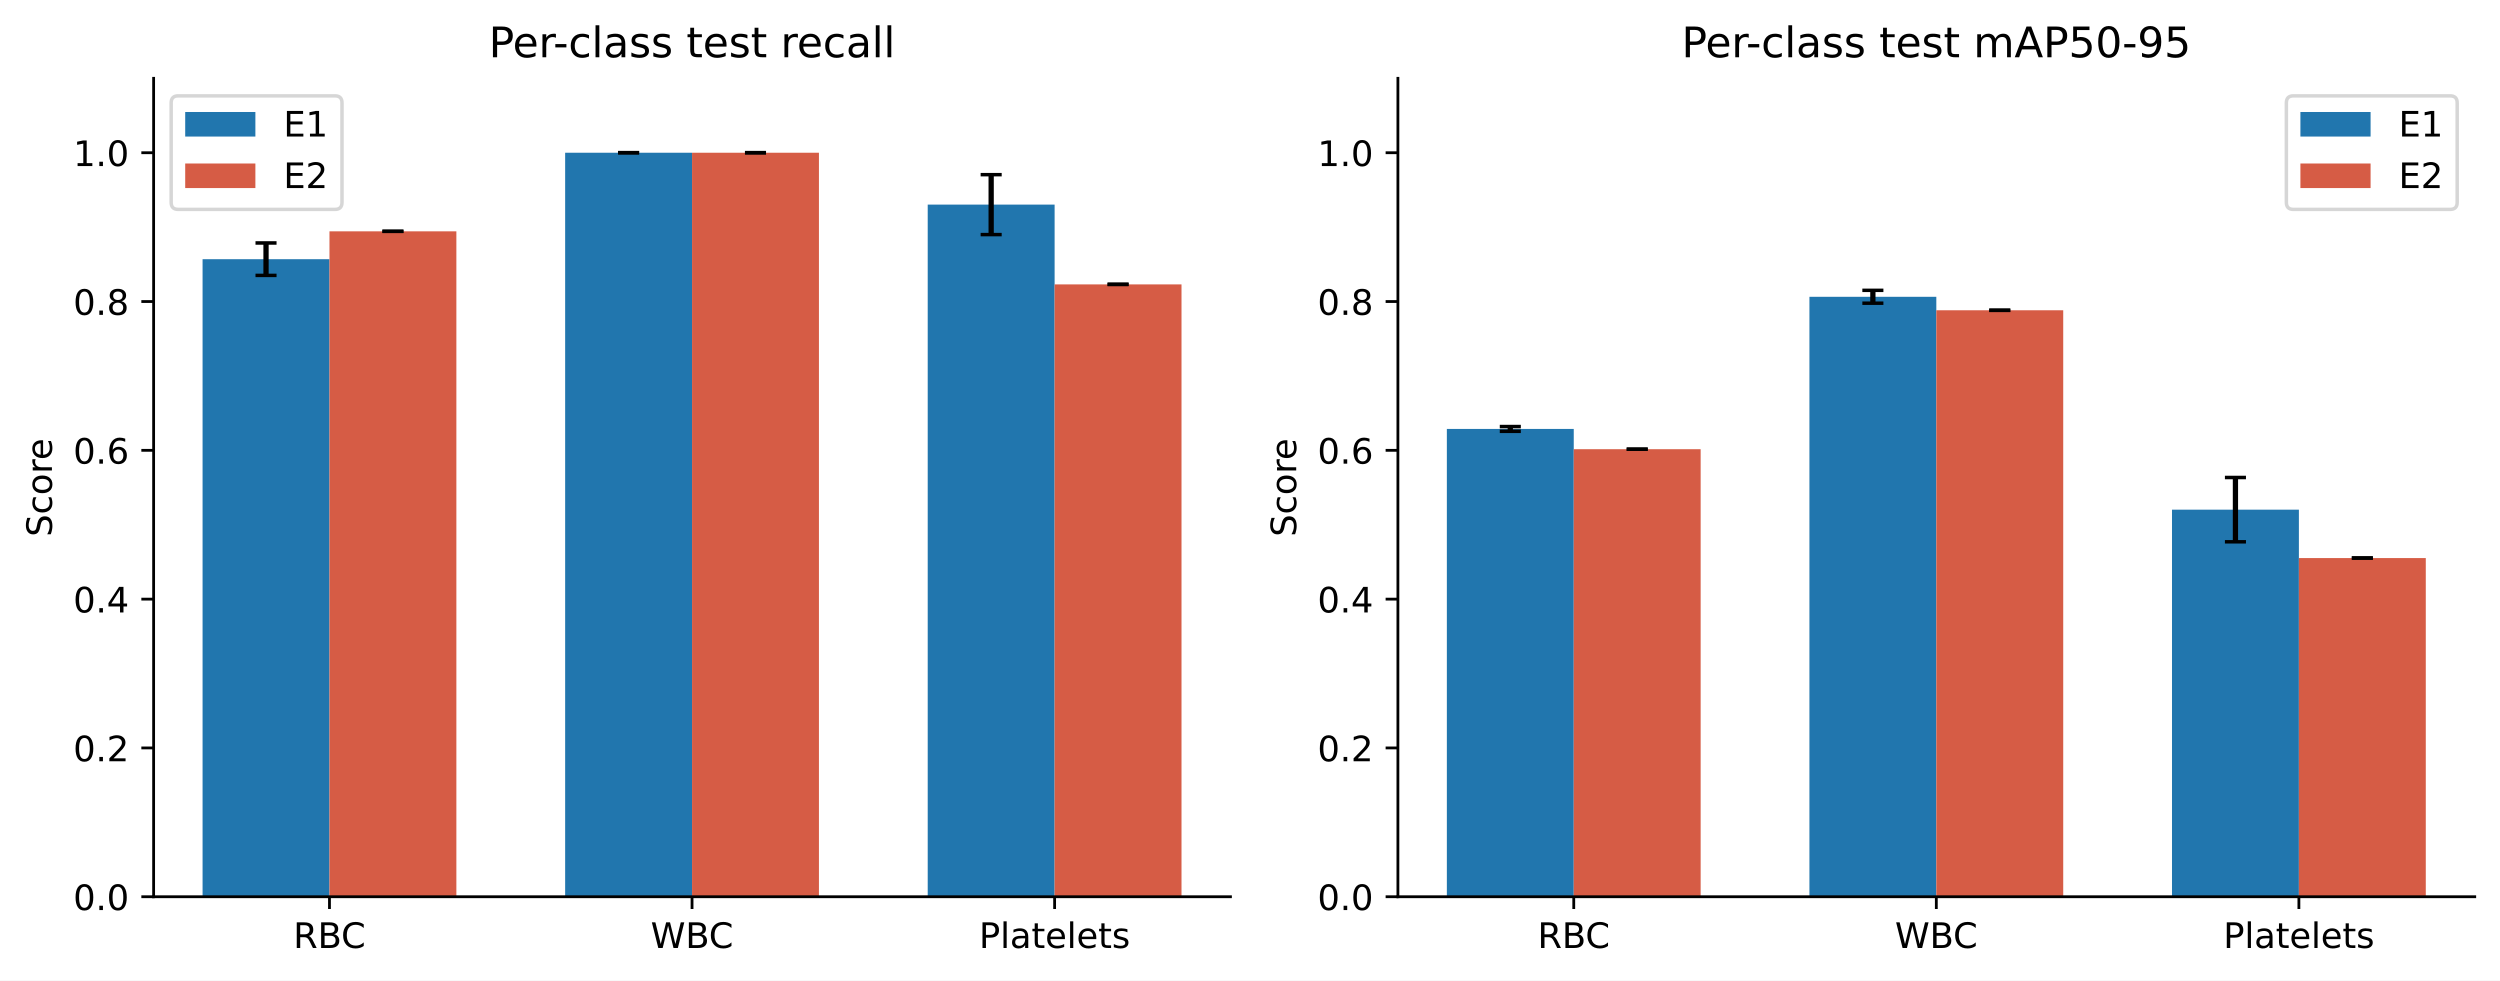
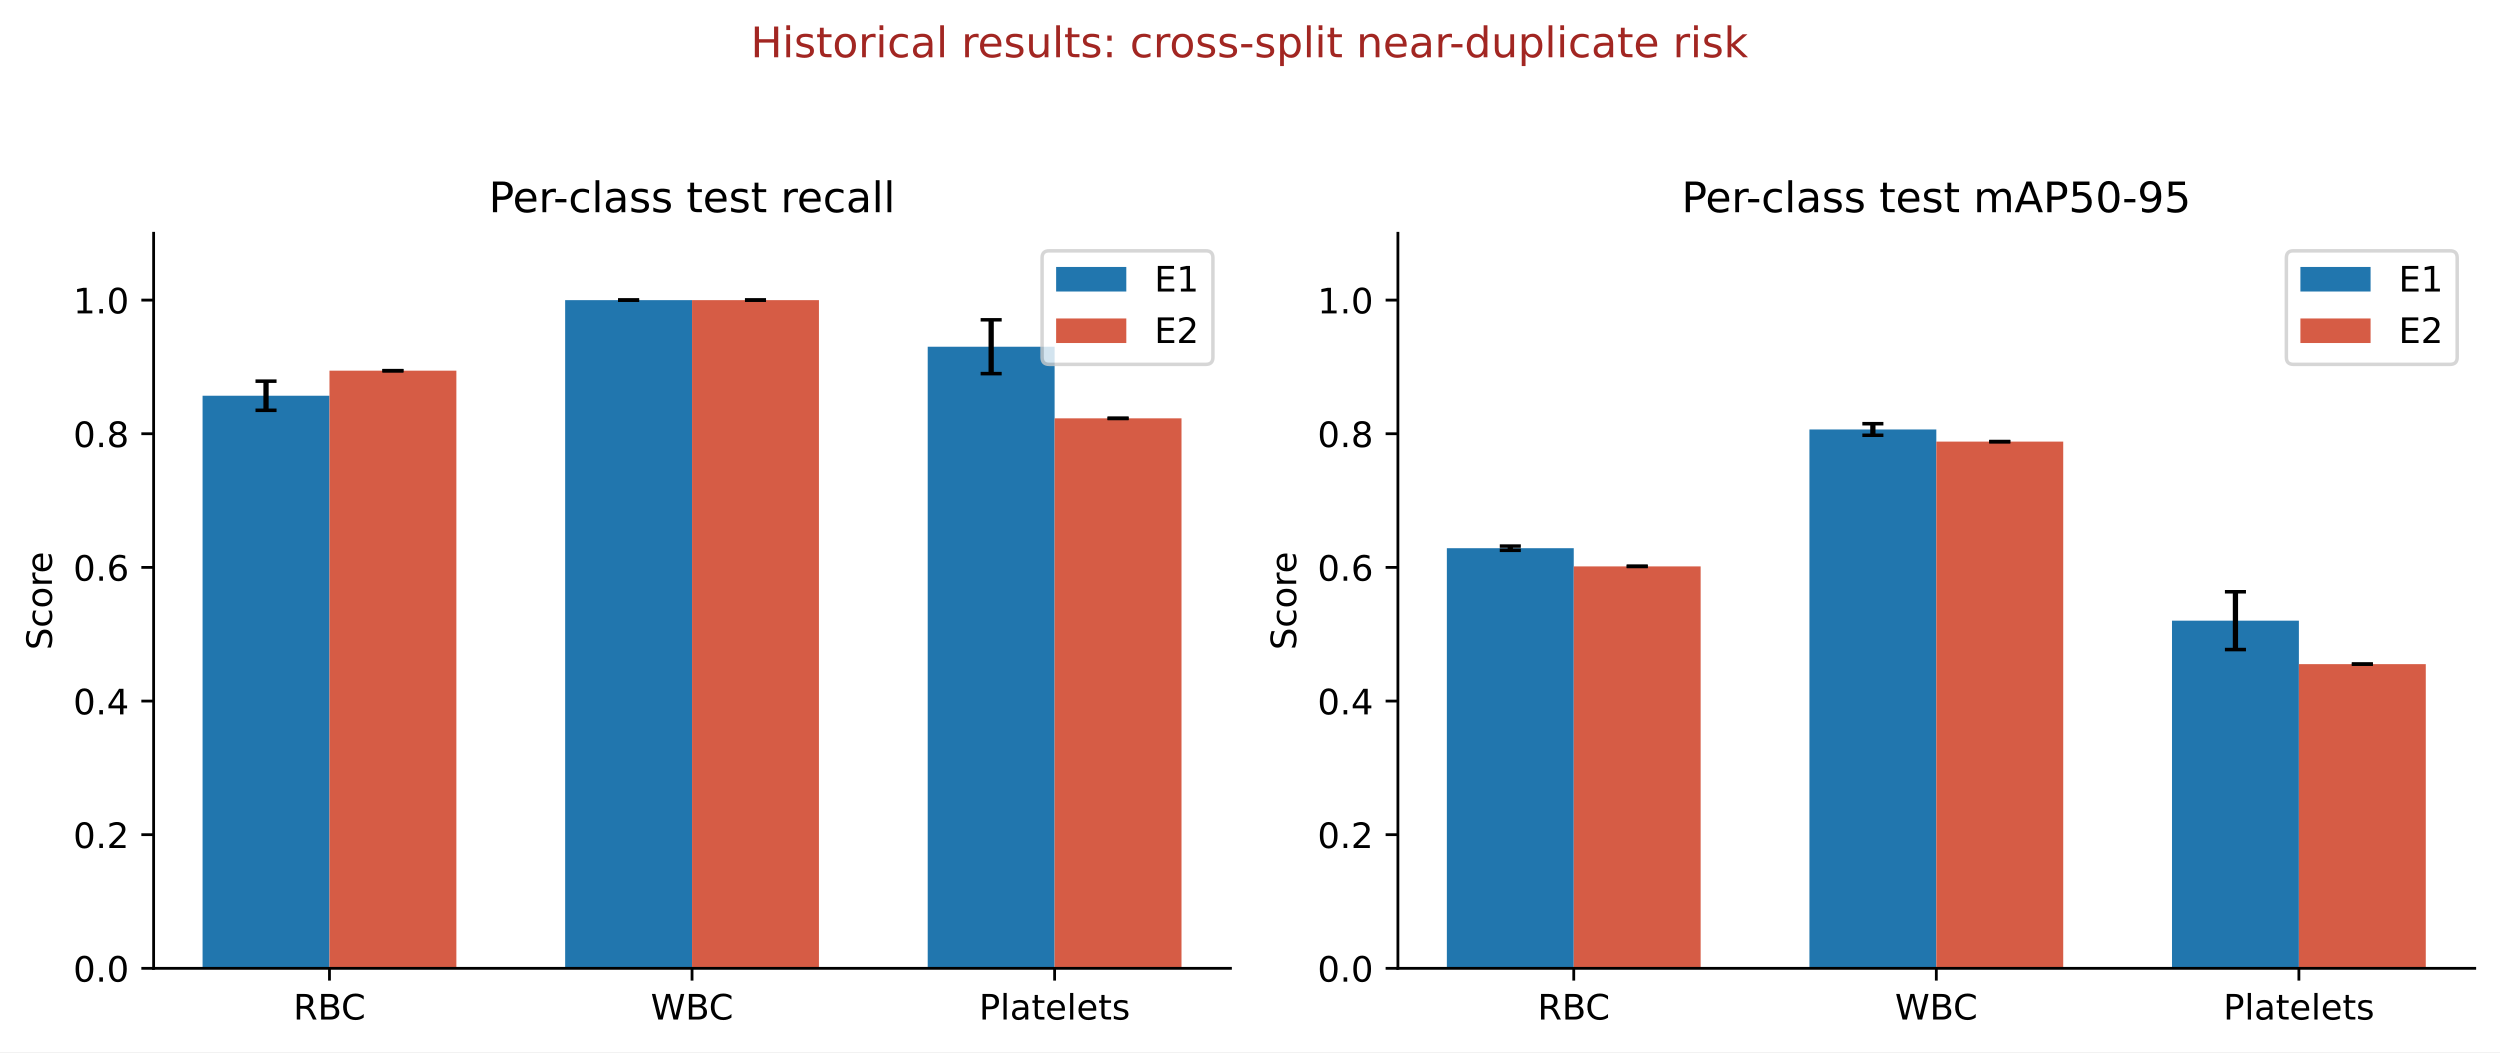
- <svg xmlns="http://www.w3.org/2000/svg" xmlns:xlink="http://www.w3.org/1999/xlink" width="712.461pt" height="279.436pt" viewBox="0 0 712.461 279.436" version="1.1">
+ <svg xmlns="http://www.w3.org/2000/svg" xmlns:xlink="http://www.w3.org/1999/xlink" width="712.461pt" height="299.838pt" viewBox="0 0 712.461 299.838" version="1.1">
  <defs>
    <style type="text/css">*{stroke-linejoin: round; stroke-linecap: butt}</style>
  </defs>
  <g id="figure_1">
    <g id="patch_1">
-       <path d="M 0 279.436 L 712.461 279.436 L 712.461 0 L 0 0 z " style="fill: #ffffff" />
+       <path d="M 0 299.838 L 712.461 299.838 L 712.461 0 L 0 0 z " style="fill: #ffffff" />
    </g>
    <g id="axes_1">
      <g id="patch_2">
-         <path d="M 43.781 255.558 L 350.661 255.558 L 350.661 22.318 L 43.781 22.318 z " style="fill: #ffffff" />
+         <path d="M 43.781 275.96 L 350.661 275.96 L 350.661 66.48 L 43.781 66.48 z " style="fill: #ffffff" />
      </g>
      <g id="patch_3">
-         <path d="M 57.73 255.558 L 93.895 255.558 L 93.895 73.863 L 57.73 73.863 z " clip-path="url(#pe259bf718d)" style="fill: #2176ae" />
+         <path d="M 57.73 275.96 L 93.895 275.96 L 93.895 112.774 L 57.73 112.774 z " clip-path="url(#p2e2a5bb706)" style="fill: #2176ae" />
      </g>
      <g id="patch_4">
-         <path d="M 161.057 255.558 L 197.221 255.558 L 197.221 43.522 L 161.057 43.522 z " clip-path="url(#pe259bf718d)" style="fill: #2176ae" />
+         <path d="M 161.057 275.96 L 197.221 275.96 L 197.221 85.524 L 161.057 85.524 z " clip-path="url(#p2e2a5bb706)" style="fill: #2176ae" />
      </g>
      <g id="patch_5">
-         <path d="M 264.384 255.558 L 300.548 255.558 L 300.548 58.315 L 264.384 58.315 z " clip-path="url(#pe259bf718d)" style="fill: #2176ae" />
+         <path d="M 264.384 275.96 L 300.548 275.96 L 300.548 98.81 L 264.384 98.81 z " clip-path="url(#p2e2a5bb706)" style="fill: #2176ae" />
      </g>
      <g id="patch_6">
-         <path d="M 93.895 255.558 L 130.059 255.558 L 130.059 65.924 L 93.895 65.924 z " clip-path="url(#pe259bf718d)" style="fill: #d65c45" />
+         <path d="M 93.895 275.96 L 130.059 275.96 L 130.059 105.643 L 93.895 105.643 z " clip-path="url(#p2e2a5bb706)" style="fill: #d65c45" />
      </g>
      <g id="patch_7">
-         <path d="M 197.221 255.558 L 233.386 255.558 L 233.386 43.522 L 197.221 43.522 z " clip-path="url(#pe259bf718d)" style="fill: #d65c45" />
+         <path d="M 197.221 275.96 L 233.386 275.96 L 233.386 85.524 L 197.221 85.524 z " clip-path="url(#p2e2a5bb706)" style="fill: #d65c45" />
      </g>
      <g id="patch_8">
-         <path d="M 300.548 255.558 L 336.712 255.558 L 336.712 81.044 L 300.548 81.044 z " clip-path="url(#pe259bf718d)" style="fill: #d65c45" />
+         <path d="M 300.548 275.96 L 336.712 275.96 L 336.712 119.224 L 300.548 119.224 z " clip-path="url(#p2e2a5bb706)" style="fill: #d65c45" />
      </g>
      <g id="matplotlib.axis_1">
        <g id="xtick_1">
          <g id="line2d_1">
            <defs>
-               <path id="m8f34ea2de6" d="M 0 0 L 0 3.5 " style="stroke: #000000; stroke-width: 0.8" />
+               <path id="mdd49676671" d="M 0 0 L 0 3.5 " style="stroke: #000000; stroke-width: 0.8" />
            </defs>
            <g>
-               <use xlink:href="#m8f34ea2de6" x="93.895" y="255.558" style="stroke: #000000; stroke-width: 0.8" />
+               <use xlink:href="#mdd49676671" x="93.895" y="275.96" style="stroke: #000000; stroke-width: 0.8" />
            </g>
          </g>
          <g id="text_1">
-             <text style="font-size: 10px; font-family: 'DejaVu Sans'; text-anchor: middle" x="93.895" y="270.157" transform="rotate(-0 93.89465 270.1566)">RBC</text>
+             <text style="font-size: 10px; font-family: 'DejaVu Sans'; text-anchor: middle" x="93.895" y="290.558" transform="rotate(-0 93.89465 290.5584)">RBC</text>
          </g>
        </g>
        <g id="xtick_2">
          <g id="line2d_2">
            <g>
-               <use xlink:href="#m8f34ea2de6" x="197.221" y="255.558" style="stroke: #000000; stroke-width: 0.8" />
+               <use xlink:href="#mdd49676671" x="197.221" y="275.96" style="stroke: #000000; stroke-width: 0.8" />
            </g>
          </g>
          <g id="text_2">
-             <text style="font-size: 10px; font-family: 'DejaVu Sans'; text-anchor: middle" x="197.221" y="270.157" transform="rotate(-0 197.2212 270.1566)">WBC</text>
+             <text style="font-size: 10px; font-family: 'DejaVu Sans'; text-anchor: middle" x="197.221" y="290.558" transform="rotate(-0 197.2212 290.5584)">WBC</text>
          </g>
        </g>
        <g id="xtick_3">
          <g id="line2d_3">
            <g>
-               <use xlink:href="#m8f34ea2de6" x="300.548" y="255.558" style="stroke: #000000; stroke-width: 0.8" />
+               <use xlink:href="#mdd49676671" x="300.548" y="275.96" style="stroke: #000000; stroke-width: 0.8" />
            </g>
          </g>
          <g id="text_3">
-             <text style="font-size: 10px; font-family: 'DejaVu Sans'; text-anchor: middle" x="300.548" y="270.157" transform="rotate(-0 300.5478 270.1566)">Platelets</text>
+             <text style="font-size: 10px; font-family: 'DejaVu Sans'; text-anchor: middle" x="300.548" y="290.558" transform="rotate(-0 300.5478 290.5584)">Platelets</text>
          </g>
        </g>
      </g>
      <g id="matplotlib.axis_2">
        <g id="ytick_1">
          <g id="line2d_4">
            <defs>
-               <path id="m7f8a32c1bc" d="M 0 0 L -3.5 0 " style="stroke: #000000; stroke-width: 0.8" />
+               <path id="m30656b4143" d="M 0 0 L -3.5 0 " style="stroke: #000000; stroke-width: 0.8" />
            </defs>
            <g>
-               <use xlink:href="#m7f8a32c1bc" x="43.781" y="255.558" style="stroke: #000000; stroke-width: 0.8" />
+               <use xlink:href="#m30656b4143" x="43.781" y="275.96" style="stroke: #000000; stroke-width: 0.8" />
            </g>
          </g>
          <g id="text_4">
-             <text style="font-size: 10px; font-family: 'DejaVu Sans'; text-anchor: end" x="36.781" y="259.357" transform="rotate(-0 36.78125 259.3573)">0.0</text>
+             <text style="font-size: 10px; font-family: 'DejaVu Sans'; text-anchor: end" x="36.781" y="279.759" transform="rotate(-0 36.78125 279.7592)">0.0</text>
          </g>
        </g>
        <g id="ytick_2">
          <g id="line2d_5">
            <g>
-               <use xlink:href="#m7f8a32c1bc" x="43.781" y="213.151" style="stroke: #000000; stroke-width: 0.8" />
+               <use xlink:href="#m30656b4143" x="43.781" y="237.873" style="stroke: #000000; stroke-width: 0.8" />
            </g>
          </g>
          <g id="text_5">
-             <text style="font-size: 10px; font-family: 'DejaVu Sans'; text-anchor: end" x="36.781" y="216.95" transform="rotate(-0 36.78125 216.9501)">0.2</text>
+             <text style="font-size: 10px; font-family: 'DejaVu Sans'; text-anchor: end" x="36.781" y="241.672" transform="rotate(-0 36.78125 241.6719)">0.2</text>
          </g>
        </g>
        <g id="ytick_3">
          <g id="line2d_6">
            <g>
-               <use xlink:href="#m7f8a32c1bc" x="43.781" y="170.744" style="stroke: #000000; stroke-width: 0.8" />
+               <use xlink:href="#m30656b4143" x="43.781" y="199.785" style="stroke: #000000; stroke-width: 0.8" />
            </g>
          </g>
          <g id="text_6">
-             <text style="font-size: 10px; font-family: 'DejaVu Sans'; text-anchor: end" x="36.781" y="174.543" transform="rotate(-0 36.78125 174.5428)">0.4</text>
+             <text style="font-size: 10px; font-family: 'DejaVu Sans'; text-anchor: end" x="36.781" y="203.585" transform="rotate(-0 36.78125 203.5847)">0.4</text>
          </g>
        </g>
        <g id="ytick_4">
          <g id="line2d_7">
            <g>
-               <use xlink:href="#m7f8a32c1bc" x="43.781" y="128.336" style="stroke: #000000; stroke-width: 0.8" />
+               <use xlink:href="#m30656b4143" x="43.781" y="161.698" style="stroke: #000000; stroke-width: 0.8" />
            </g>
          </g>
          <g id="text_7">
-             <text style="font-size: 10px; font-family: 'DejaVu Sans'; text-anchor: end" x="36.781" y="132.136" transform="rotate(-0 36.78125 132.1355)">0.6</text>
+             <text style="font-size: 10px; font-family: 'DejaVu Sans'; text-anchor: end" x="36.781" y="165.497" transform="rotate(-0 36.78125 165.4974)">0.6</text>
          </g>
        </g>
        <g id="ytick_5">
          <g id="line2d_8">
            <g>
-               <use xlink:href="#m7f8a32c1bc" x="43.781" y="85.929" style="stroke: #000000; stroke-width: 0.8" />
+               <use xlink:href="#m30656b4143" x="43.781" y="123.611" style="stroke: #000000; stroke-width: 0.8" />
            </g>
          </g>
          <g id="text_8">
-             <text style="font-size: 10px; font-family: 'DejaVu Sans'; text-anchor: end" x="36.781" y="89.728" transform="rotate(-0 36.78125 89.72825)">0.8</text>
+             <text style="font-size: 10px; font-family: 'DejaVu Sans'; text-anchor: end" x="36.781" y="127.41" transform="rotate(-0 36.78125 127.4101)">0.8</text>
          </g>
        </g>
        <g id="ytick_6">
          <g id="line2d_9">
            <g>
-               <use xlink:href="#m7f8a32c1bc" x="43.781" y="43.522" style="stroke: #000000; stroke-width: 0.8" />
+               <use xlink:href="#m30656b4143" x="43.781" y="85.524" style="stroke: #000000; stroke-width: 0.8" />
            </g>
          </g>
          <g id="text_9">
-             <text style="font-size: 10px; font-family: 'DejaVu Sans'; text-anchor: end" x="36.781" y="47.321" transform="rotate(-0 36.78125 47.32098)">1.0</text>
+             <text style="font-size: 10px; font-family: 'DejaVu Sans'; text-anchor: end" x="36.781" y="89.323" transform="rotate(-0 36.78125 89.32286)">1.0</text>
          </g>
        </g>
        <g id="text_10">
-           <text style="font-size: 10px; font-family: 'DejaVu Sans'; text-anchor: middle" x="14.798" y="138.938" transform="rotate(-90 14.79844 138.9381)">Score</text>
+           <text style="font-size: 10px; font-family: 'DejaVu Sans'; text-anchor: middle" x="14.798" y="171.22" transform="rotate(-90 14.79844 171.22)">Score</text>
        </g>
      </g>
      <g id="LineCollection_1">
-         <path d="M 75.812 78.487 L 75.812 69.239 " clip-path="url(#pe259bf718d)" style="fill: none; stroke: #000000; stroke-width: 1.5" />
-         <path d="M 179.139 43.522 L 179.139 43.522 " clip-path="url(#pe259bf718d)" style="fill: none; stroke: #000000; stroke-width: 1.5" />
-         <path d="M 282.466 66.856 L 282.466 49.774 " clip-path="url(#pe259bf718d)" style="fill: none; stroke: #000000; stroke-width: 1.5" />
+         <path d="M 75.812 116.927 L 75.812 108.621 " clip-path="url(#p2e2a5bb706)" style="fill: none; stroke: #000000; stroke-width: 1.5" />
+         <path d="M 179.139 85.524 L 179.139 85.524 " clip-path="url(#p2e2a5bb706)" style="fill: none; stroke: #000000; stroke-width: 1.5" />
+         <path d="M 282.466 106.481 L 282.466 91.139 " clip-path="url(#p2e2a5bb706)" style="fill: none; stroke: #000000; stroke-width: 1.5" />
      </g>
      <g id="line2d_10">
        <defs>
-           <path id="m879b440eb8" d="M 3 0 L -3 -0 " style="stroke: #000000" />
+           <path id="mba3412a329" d="M 3 0 L -3 -0 " style="stroke: #000000" />
        </defs>
-         <g clip-path="url(#pe259bf718d)">
-           <use xlink:href="#m879b440eb8" x="75.812" y="78.487" style="fill: #1f77b4; stroke: #000000" />
-           <use xlink:href="#m879b440eb8" x="179.139" y="43.522" style="fill: #1f77b4; stroke: #000000" />
-           <use xlink:href="#m879b440eb8" x="282.466" y="66.856" style="fill: #1f77b4; stroke: #000000" />
+         <g clip-path="url(#p2e2a5bb706)">
+           <use xlink:href="#mba3412a329" x="75.812" y="116.927" style="fill: #1f77b4; stroke: #000000" />
+           <use xlink:href="#mba3412a329" x="179.139" y="85.524" style="fill: #1f77b4; stroke: #000000" />
+           <use xlink:href="#mba3412a329" x="282.466" y="106.481" style="fill: #1f77b4; stroke: #000000" />
        </g>
      </g>
      <g id="line2d_11">
-         <g clip-path="url(#pe259bf718d)">
-           <use xlink:href="#m879b440eb8" x="75.812" y="69.239" style="fill: #1f77b4; stroke: #000000" />
-           <use xlink:href="#m879b440eb8" x="179.139" y="43.522" style="fill: #1f77b4; stroke: #000000" />
-           <use xlink:href="#m879b440eb8" x="282.466" y="49.774" style="fill: #1f77b4; stroke: #000000" />
+         <g clip-path="url(#p2e2a5bb706)">
+           <use xlink:href="#mba3412a329" x="75.812" y="108.621" style="fill: #1f77b4; stroke: #000000" />
+           <use xlink:href="#mba3412a329" x="179.139" y="85.524" style="fill: #1f77b4; stroke: #000000" />
+           <use xlink:href="#mba3412a329" x="282.466" y="91.139" style="fill: #1f77b4; stroke: #000000" />
        </g>
      </g>
      <g id="LineCollection_2">
-         <path d="M 111.977 65.924 L 111.977 65.924 " clip-path="url(#pe259bf718d)" style="fill: none; stroke: #000000; stroke-width: 1.5" />
-         <path d="M 215.303 43.522 L 215.303 43.522 " clip-path="url(#pe259bf718d)" style="fill: none; stroke: #000000; stroke-width: 1.5" />
-         <path d="M 318.63 81.044 L 318.63 81.044 " clip-path="url(#pe259bf718d)" style="fill: none; stroke: #000000; stroke-width: 1.5" />
+         <path d="M 111.977 105.643 L 111.977 105.643 " clip-path="url(#p2e2a5bb706)" style="fill: none; stroke: #000000; stroke-width: 1.5" />
+         <path d="M 215.303 85.524 L 215.303 85.524 " clip-path="url(#p2e2a5bb706)" style="fill: none; stroke: #000000; stroke-width: 1.5" />
+         <path d="M 318.63 119.224 L 318.63 119.224 " clip-path="url(#p2e2a5bb706)" style="fill: none; stroke: #000000; stroke-width: 1.5" />
      </g>
      <g id="line2d_12">
-         <g clip-path="url(#pe259bf718d)">
-           <use xlink:href="#m879b440eb8" x="111.977" y="65.924" style="fill: #1f77b4; stroke: #000000" />
-           <use xlink:href="#m879b440eb8" x="215.303" y="43.522" style="fill: #1f77b4; stroke: #000000" />
-           <use xlink:href="#m879b440eb8" x="318.63" y="81.044" style="fill: #1f77b4; stroke: #000000" />
+         <g clip-path="url(#p2e2a5bb706)">
+           <use xlink:href="#mba3412a329" x="111.977" y="105.643" style="fill: #1f77b4; stroke: #000000" />
+           <use xlink:href="#mba3412a329" x="215.303" y="85.524" style="fill: #1f77b4; stroke: #000000" />
+           <use xlink:href="#mba3412a329" x="318.63" y="119.224" style="fill: #1f77b4; stroke: #000000" />
        </g>
      </g>
      <g id="line2d_13">
-         <g clip-path="url(#pe259bf718d)">
-           <use xlink:href="#m879b440eb8" x="111.977" y="65.924" style="fill: #1f77b4; stroke: #000000" />
-           <use xlink:href="#m879b440eb8" x="215.303" y="43.522" style="fill: #1f77b4; stroke: #000000" />
-           <use xlink:href="#m879b440eb8" x="318.63" y="81.044" style="fill: #1f77b4; stroke: #000000" />
+         <g clip-path="url(#p2e2a5bb706)">
+           <use xlink:href="#mba3412a329" x="111.977" y="105.643" style="fill: #1f77b4; stroke: #000000" />
+           <use xlink:href="#mba3412a329" x="215.303" y="85.524" style="fill: #1f77b4; stroke: #000000" />
+           <use xlink:href="#mba3412a329" x="318.63" y="119.224" style="fill: #1f77b4; stroke: #000000" />
        </g>
      </g>
      <g id="patch_9">
-         <path d="M 43.781 255.558 L 43.781 22.318 " style="fill: none; stroke: #000000; stroke-width: 0.8; stroke-linejoin: miter; stroke-linecap: square" />
+         <path d="M 43.781 275.96 L 43.781 66.48 " style="fill: none; stroke: #000000; stroke-width: 0.8; stroke-linejoin: miter; stroke-linecap: square" />
      </g>
      <g id="patch_10">
-         <path d="M 43.781 255.558 L 350.661 255.558 " style="fill: none; stroke: #000000; stroke-width: 0.8; stroke-linejoin: miter; stroke-linecap: square" />
+         <path d="M 43.781 275.96 L 350.661 275.96 " style="fill: none; stroke: #000000; stroke-width: 0.8; stroke-linejoin: miter; stroke-linecap: square" />
      </g>
      <g id="text_11">
-         <text style="font-size: 12px; font-family: 'DejaVu Sans'; text-anchor: middle" x="197.221" y="16.318" transform="rotate(-0 197.2212 16.31812)">Per-class test recall</text>
+         <text style="font-size: 12px; font-family: 'DejaVu Sans'; text-anchor: middle" x="197.221" y="60.48" transform="rotate(-0 197.2212 60.48)">Per-class test recall</text>
      </g>
      <g id="legend_1">
        <g id="patch_11">
-           <path d="M 50.781 59.674 L 95.463 59.674 Q 97.463 59.674 97.463 57.674 L 97.463 29.318 Q 97.463 27.318 95.463 27.318 L 50.781 27.318 Q 48.781 27.318 48.781 29.318 L 48.781 57.674 Q 48.781 59.674 50.781 59.674 z " style="fill: #ffffff; opacity: 0.8; stroke: #cccccc; stroke-linejoin: miter" />
+           <path d="M 298.98 103.836 L 343.661 103.836 Q 345.661 103.836 345.661 101.836 L 345.661 73.48 Q 345.661 71.48 343.661 71.48 L 298.98 71.48 Q 296.98 71.48 296.98 73.48 L 296.98 101.836 Q 296.98 103.836 298.98 103.836 z " style="fill: #ffffff; opacity: 0.8; stroke: #cccccc; stroke-linejoin: miter" />
        </g>
        <g id="patch_12">
-           <path d="M 52.781 38.917 L 72.781 38.917 L 72.781 31.917 L 52.781 31.917 z " style="fill: #2176ae" />
+           <path d="M 300.98 83.078 L 320.98 83.078 L 320.98 76.078 L 300.98 76.078 z " style="fill: #2176ae" />
        </g>
        <g id="text_12">
-           <text style="font-size: 10px; font-family: 'DejaVu Sans'; text-anchor: start" x="80.781" y="38.917" transform="rotate(-0 80.78125 38.91656)">E1</text>
+           <text style="font-size: 10px; font-family: 'DejaVu Sans'; text-anchor: start" x="328.98" y="83.078" transform="rotate(-0 328.98 83.07844)">E1</text>
        </g>
        <g id="patch_13">
-           <path d="M 52.781 53.595 L 72.781 53.595 L 72.781 46.595 L 52.781 46.595 z " style="fill: #d65c45" />
+           <path d="M 300.98 97.757 L 320.98 97.757 L 320.98 90.757 L 300.98 90.757 z " style="fill: #d65c45" />
        </g>
        <g id="text_13">
-           <text style="font-size: 10px; font-family: 'DejaVu Sans'; text-anchor: start" x="80.781" y="53.595" transform="rotate(-0 80.78125 53.59469)">E2</text>
+           <text style="font-size: 10px; font-family: 'DejaVu Sans'; text-anchor: start" x="328.98" y="97.757" transform="rotate(-0 328.98 97.75656)">E2</text>
        </g>
      </g>
    </g>
    <g id="axes_2">
      <g id="patch_14">
-         <path d="M 398.381 255.558 L 705.261 255.558 L 705.261 22.318 L 398.381 22.318 z " style="fill: #ffffff" />
+         <path d="M 398.381 275.96 L 705.261 275.96 L 705.261 66.48 L 398.381 66.48 z " style="fill: #ffffff" />
      </g>
      <g id="patch_15">
-         <path d="M 412.33 255.558 L 448.495 255.558 L 448.495 122.243 L 412.33 122.243 z " clip-path="url(#p47771cf26e)" style="fill: #2176ae" />
+         <path d="M 412.33 275.96 L 448.495 275.96 L 448.495 156.225 L 412.33 156.225 z " clip-path="url(#pd68bf7ad13)" style="fill: #2176ae" />
      </g>
      <g id="patch_16">
-         <path d="M 515.657 255.558 L 551.821 255.558 L 551.821 84.575 L 515.657 84.575 z " clip-path="url(#p47771cf26e)" style="fill: #2176ae" />
+         <path d="M 515.657 275.96 L 551.821 275.96 L 551.821 122.395 L 515.657 122.395 z " clip-path="url(#pd68bf7ad13)" style="fill: #2176ae" />
      </g>
      <g id="patch_17">
-         <path d="M 618.984 255.558 L 655.148 255.558 L 655.148 145.24 L 618.984 145.24 z " clip-path="url(#p47771cf26e)" style="fill: #2176ae" />
+         <path d="M 618.984 275.96 L 655.148 275.96 L 655.148 176.88 L 618.984 176.88 z " clip-path="url(#pd68bf7ad13)" style="fill: #2176ae" />
      </g>
      <g id="patch_18">
-         <path d="M 448.495 255.558 L 484.659 255.558 L 484.659 128.014 L 448.495 128.014 z " clip-path="url(#p47771cf26e)" style="fill: #d65c45" />
+         <path d="M 448.495 275.96 L 484.659 275.96 L 484.659 161.409 L 448.495 161.409 z " clip-path="url(#pd68bf7ad13)" style="fill: #d65c45" />
      </g>
      <g id="patch_19">
-         <path d="M 551.821 255.558 L 587.986 255.558 L 587.986 88.428 L 551.821 88.428 z " clip-path="url(#p47771cf26e)" style="fill: #d65c45" />
+         <path d="M 551.821 275.96 L 587.986 275.96 L 587.986 125.855 L 551.821 125.855 z " clip-path="url(#pd68bf7ad13)" style="fill: #d65c45" />
      </g>
      <g id="patch_20">
-         <path d="M 655.148 255.558 L 691.312 255.558 L 691.312 159.033 L 655.148 159.033 z " clip-path="url(#p47771cf26e)" style="fill: #d65c45" />
+         <path d="M 655.148 275.96 L 691.312 275.96 L 691.312 189.268 L 655.148 189.268 z " clip-path="url(#pd68bf7ad13)" style="fill: #d65c45" />
      </g>
      <g id="matplotlib.axis_3">
        <g id="xtick_4">
          <g id="line2d_14">
            <g>
-               <use xlink:href="#m8f34ea2de6" x="448.495" y="255.558" style="stroke: #000000; stroke-width: 0.8" />
+               <use xlink:href="#mdd49676671" x="448.495" y="275.96" style="stroke: #000000; stroke-width: 0.8" />
            </g>
          </g>
          <g id="text_14">
-             <text style="font-size: 10px; font-family: 'DejaVu Sans'; text-anchor: middle" x="448.495" y="270.157" transform="rotate(-0 448.4947 270.1566)">RBC</text>
+             <text style="font-size: 10px; font-family: 'DejaVu Sans'; text-anchor: middle" x="448.495" y="290.558" transform="rotate(-0 448.4947 290.5584)">RBC</text>
          </g>
        </g>
        <g id="xtick_5">
          <g id="line2d_15">
            <g>
-               <use xlink:href="#m8f34ea2de6" x="551.821" y="255.558" style="stroke: #000000; stroke-width: 0.8" />
+               <use xlink:href="#mdd49676671" x="551.821" y="275.96" style="stroke: #000000; stroke-width: 0.8" />
            </g>
          </g>
          <g id="text_15">
-             <text style="font-size: 10px; font-family: 'DejaVu Sans'; text-anchor: middle" x="551.821" y="270.157" transform="rotate(-0 551.8212 270.1566)">WBC</text>
+             <text style="font-size: 10px; font-family: 'DejaVu Sans'; text-anchor: middle" x="551.821" y="290.558" transform="rotate(-0 551.8212 290.5584)">WBC</text>
          </g>
        </g>
        <g id="xtick_6">
          <g id="line2d_16">
            <g>
-               <use xlink:href="#m8f34ea2de6" x="655.148" y="255.558" style="stroke: #000000; stroke-width: 0.8" />
+               <use xlink:href="#mdd49676671" x="655.148" y="275.96" style="stroke: #000000; stroke-width: 0.8" />
            </g>
          </g>
          <g id="text_16">
-             <text style="font-size: 10px; font-family: 'DejaVu Sans'; text-anchor: middle" x="655.148" y="270.157" transform="rotate(-0 655.1478 270.1566)">Platelets</text>
+             <text style="font-size: 10px; font-family: 'DejaVu Sans'; text-anchor: middle" x="655.148" y="290.558" transform="rotate(-0 655.1478 290.5584)">Platelets</text>
          </g>
        </g>
      </g>
      <g id="matplotlib.axis_4">
        <g id="ytick_7">
          <g id="line2d_17">
            <g>
-               <use xlink:href="#m7f8a32c1bc" x="398.381" y="255.558" style="stroke: #000000; stroke-width: 0.8" />
+               <use xlink:href="#m30656b4143" x="398.381" y="275.96" style="stroke: #000000; stroke-width: 0.8" />
            </g>
          </g>
          <g id="text_17">
-             <text style="font-size: 10px; font-family: 'DejaVu Sans'; text-anchor: end" x="391.381" y="259.357" transform="rotate(-0 391.3813 259.3573)">0.0</text>
+             <text style="font-size: 10px; font-family: 'DejaVu Sans'; text-anchor: end" x="391.381" y="279.759" transform="rotate(-0 391.3813 279.7592)">0.0</text>
          </g>
        </g>
        <g id="ytick_8">
          <g id="line2d_18">
            <g>
-               <use xlink:href="#m7f8a32c1bc" x="398.381" y="213.151" style="stroke: #000000; stroke-width: 0.8" />
+               <use xlink:href="#m30656b4143" x="398.381" y="237.873" style="stroke: #000000; stroke-width: 0.8" />
            </g>
          </g>
          <g id="text_18">
-             <text style="font-size: 10px; font-family: 'DejaVu Sans'; text-anchor: end" x="391.381" y="216.95" transform="rotate(-0 391.3813 216.9501)">0.2</text>
+             <text style="font-size: 10px; font-family: 'DejaVu Sans'; text-anchor: end" x="391.381" y="241.672" transform="rotate(-0 391.3813 241.6719)">0.2</text>
          </g>
        </g>
        <g id="ytick_9">
          <g id="line2d_19">
            <g>
-               <use xlink:href="#m7f8a32c1bc" x="398.381" y="170.744" style="stroke: #000000; stroke-width: 0.8" />
+               <use xlink:href="#m30656b4143" x="398.381" y="199.785" style="stroke: #000000; stroke-width: 0.8" />
            </g>
          </g>
          <g id="text_19">
-             <text style="font-size: 10px; font-family: 'DejaVu Sans'; text-anchor: end" x="391.381" y="174.543" transform="rotate(-0 391.3813 174.5428)">0.4</text>
+             <text style="font-size: 10px; font-family: 'DejaVu Sans'; text-anchor: end" x="391.381" y="203.585" transform="rotate(-0 391.3813 203.5847)">0.4</text>
          </g>
        </g>
        <g id="ytick_10">
          <g id="line2d_20">
            <g>
-               <use xlink:href="#m7f8a32c1bc" x="398.381" y="128.336" style="stroke: #000000; stroke-width: 0.8" />
+               <use xlink:href="#m30656b4143" x="398.381" y="161.698" style="stroke: #000000; stroke-width: 0.8" />
            </g>
          </g>
          <g id="text_20">
-             <text style="font-size: 10px; font-family: 'DejaVu Sans'; text-anchor: end" x="391.381" y="132.136" transform="rotate(-0 391.3813 132.1355)">0.6</text>
+             <text style="font-size: 10px; font-family: 'DejaVu Sans'; text-anchor: end" x="391.381" y="165.497" transform="rotate(-0 391.3813 165.4974)">0.6</text>
          </g>
        </g>
        <g id="ytick_11">
          <g id="line2d_21">
            <g>
-               <use xlink:href="#m7f8a32c1bc" x="398.381" y="85.929" style="stroke: #000000; stroke-width: 0.8" />
+               <use xlink:href="#m30656b4143" x="398.381" y="123.611" style="stroke: #000000; stroke-width: 0.8" />
            </g>
          </g>
          <g id="text_21">
-             <text style="font-size: 10px; font-family: 'DejaVu Sans'; text-anchor: end" x="391.381" y="89.728" transform="rotate(-0 391.3813 89.72825)">0.8</text>
+             <text style="font-size: 10px; font-family: 'DejaVu Sans'; text-anchor: end" x="391.381" y="127.41" transform="rotate(-0 391.3813 127.4101)">0.8</text>
          </g>
        </g>
        <g id="ytick_12">
          <g id="line2d_22">
            <g>
-               <use xlink:href="#m7f8a32c1bc" x="398.381" y="43.522" style="stroke: #000000; stroke-width: 0.8" />
+               <use xlink:href="#m30656b4143" x="398.381" y="85.524" style="stroke: #000000; stroke-width: 0.8" />
            </g>
          </g>
          <g id="text_22">
-             <text style="font-size: 10px; font-family: 'DejaVu Sans'; text-anchor: end" x="391.381" y="47.321" transform="rotate(-0 391.3813 47.32098)">1.0</text>
+             <text style="font-size: 10px; font-family: 'DejaVu Sans'; text-anchor: end" x="391.381" y="89.323" transform="rotate(-0 391.3813 89.32286)">1.0</text>
          </g>
        </g>
        <g id="text_23">
-           <text style="font-size: 10px; font-family: 'DejaVu Sans'; text-anchor: middle" x="369.398" y="138.938" transform="rotate(-90 369.3984 138.9381)">Score</text>
+           <text style="font-size: 10px; font-family: 'DejaVu Sans'; text-anchor: middle" x="369.398" y="171.22" transform="rotate(-90 369.3984 171.22)">Score</text>
        </g>
      </g>
      <g id="LineCollection_3">
-         <path d="M 430.412 122.917 L 430.412 121.568 " clip-path="url(#p47771cf26e)" style="fill: none; stroke: #000000; stroke-width: 1.5" />
-         <path d="M 533.739 86.41 L 533.739 82.739 " clip-path="url(#p47771cf26e)" style="fill: none; stroke: #000000; stroke-width: 1.5" />
-         <path d="M 637.066 154.405 L 637.066 136.076 " clip-path="url(#p47771cf26e)" style="fill: none; stroke: #000000; stroke-width: 1.5" />
+         <path d="M 430.412 156.831 L 430.412 155.62 " clip-path="url(#pd68bf7ad13)" style="fill: none; stroke: #000000; stroke-width: 1.5" />
+         <path d="M 533.739 124.043 L 533.739 120.746 " clip-path="url(#pd68bf7ad13)" style="fill: none; stroke: #000000; stroke-width: 1.5" />
+         <path d="M 637.066 185.111 L 637.066 168.649 " clip-path="url(#pd68bf7ad13)" style="fill: none; stroke: #000000; stroke-width: 1.5" />
      </g>
      <g id="line2d_23">
-         <g clip-path="url(#p47771cf26e)">
-           <use xlink:href="#m879b440eb8" x="430.412" y="122.917" style="fill: #1f77b4; stroke: #000000" />
-           <use xlink:href="#m879b440eb8" x="533.739" y="86.41" style="fill: #1f77b4; stroke: #000000" />
-           <use xlink:href="#m879b440eb8" x="637.066" y="154.405" style="fill: #1f77b4; stroke: #000000" />
+         <g clip-path="url(#pd68bf7ad13)">
+           <use xlink:href="#mba3412a329" x="430.412" y="156.831" style="fill: #1f77b4; stroke: #000000" />
+           <use xlink:href="#mba3412a329" x="533.739" y="124.043" style="fill: #1f77b4; stroke: #000000" />
+           <use xlink:href="#mba3412a329" x="637.066" y="185.111" style="fill: #1f77b4; stroke: #000000" />
        </g>
      </g>
      <g id="line2d_24">
-         <g clip-path="url(#p47771cf26e)">
-           <use xlink:href="#m879b440eb8" x="430.412" y="121.568" style="fill: #1f77b4; stroke: #000000" />
-           <use xlink:href="#m879b440eb8" x="533.739" y="82.739" style="fill: #1f77b4; stroke: #000000" />
-           <use xlink:href="#m879b440eb8" x="637.066" y="136.076" style="fill: #1f77b4; stroke: #000000" />
+         <g clip-path="url(#pd68bf7ad13)">
+           <use xlink:href="#mba3412a329" x="430.412" y="155.62" style="fill: #1f77b4; stroke: #000000" />
+           <use xlink:href="#mba3412a329" x="533.739" y="120.746" style="fill: #1f77b4; stroke: #000000" />
+           <use xlink:href="#mba3412a329" x="637.066" y="168.649" style="fill: #1f77b4; stroke: #000000" />
        </g>
      </g>
      <g id="LineCollection_4">
-         <path d="M 466.577 128.014 L 466.577 128.014 " clip-path="url(#p47771cf26e)" style="fill: none; stroke: #000000; stroke-width: 1.5" />
-         <path d="M 569.903 88.428 L 569.903 88.428 " clip-path="url(#p47771cf26e)" style="fill: none; stroke: #000000; stroke-width: 1.5" />
-         <path d="M 673.23 159.033 L 673.23 159.033 " clip-path="url(#p47771cf26e)" style="fill: none; stroke: #000000; stroke-width: 1.5" />
+         <path d="M 466.577 161.409 L 466.577 161.409 " clip-path="url(#pd68bf7ad13)" style="fill: none; stroke: #000000; stroke-width: 1.5" />
+         <path d="M 569.903 125.855 L 569.903 125.855 " clip-path="url(#pd68bf7ad13)" style="fill: none; stroke: #000000; stroke-width: 1.5" />
+         <path d="M 673.23 189.268 L 673.23 189.268 " clip-path="url(#pd68bf7ad13)" style="fill: none; stroke: #000000; stroke-width: 1.5" />
      </g>
      <g id="line2d_25">
-         <g clip-path="url(#p47771cf26e)">
-           <use xlink:href="#m879b440eb8" x="466.577" y="128.014" style="fill: #1f77b4; stroke: #000000" />
-           <use xlink:href="#m879b440eb8" x="569.903" y="88.428" style="fill: #1f77b4; stroke: #000000" />
-           <use xlink:href="#m879b440eb8" x="673.23" y="159.033" style="fill: #1f77b4; stroke: #000000" />
+         <g clip-path="url(#pd68bf7ad13)">
+           <use xlink:href="#mba3412a329" x="466.577" y="161.409" style="fill: #1f77b4; stroke: #000000" />
+           <use xlink:href="#mba3412a329" x="569.903" y="125.855" style="fill: #1f77b4; stroke: #000000" />
+           <use xlink:href="#mba3412a329" x="673.23" y="189.268" style="fill: #1f77b4; stroke: #000000" />
        </g>
      </g>
      <g id="line2d_26">
-         <g clip-path="url(#p47771cf26e)">
-           <use xlink:href="#m879b440eb8" x="466.577" y="128.014" style="fill: #1f77b4; stroke: #000000" />
-           <use xlink:href="#m879b440eb8" x="569.903" y="88.428" style="fill: #1f77b4; stroke: #000000" />
-           <use xlink:href="#m879b440eb8" x="673.23" y="159.033" style="fill: #1f77b4; stroke: #000000" />
+         <g clip-path="url(#pd68bf7ad13)">
+           <use xlink:href="#mba3412a329" x="466.577" y="161.409" style="fill: #1f77b4; stroke: #000000" />
+           <use xlink:href="#mba3412a329" x="569.903" y="125.855" style="fill: #1f77b4; stroke: #000000" />
+           <use xlink:href="#mba3412a329" x="673.23" y="189.268" style="fill: #1f77b4; stroke: #000000" />
        </g>
      </g>
      <g id="patch_21">
-         <path d="M 398.381 255.558 L 398.381 22.318 " style="fill: none; stroke: #000000; stroke-width: 0.8; stroke-linejoin: miter; stroke-linecap: square" />
+         <path d="M 398.381 275.96 L 398.381 66.48 " style="fill: none; stroke: #000000; stroke-width: 0.8; stroke-linejoin: miter; stroke-linecap: square" />
      </g>
      <g id="patch_22">
-         <path d="M 398.381 255.558 L 705.261 255.558 " style="fill: none; stroke: #000000; stroke-width: 0.8; stroke-linejoin: miter; stroke-linecap: square" />
+         <path d="M 398.381 275.96 L 705.261 275.96 " style="fill: none; stroke: #000000; stroke-width: 0.8; stroke-linejoin: miter; stroke-linecap: square" />
      </g>
      <g id="text_24">
-         <text style="font-size: 12px; font-family: 'DejaVu Sans'; text-anchor: middle" x="551.821" y="16.318" transform="rotate(-0 551.8212 16.31812)">Per-class test mAP50-95</text>
+         <text style="font-size: 12px; font-family: 'DejaVu Sans'; text-anchor: middle" x="551.821" y="60.48" transform="rotate(-0 551.8212 60.48)">Per-class test mAP50-95</text>
      </g>
      <g id="legend_2">
        <g id="patch_23">
-           <path d="M 653.58 59.674 L 698.261 59.674 Q 700.261 59.674 700.261 57.674 L 700.261 29.318 Q 700.261 27.318 698.261 27.318 L 653.58 27.318 Q 651.58 27.318 651.58 29.318 L 651.58 57.674 Q 651.58 59.674 653.58 59.674 z " style="fill: #ffffff; opacity: 0.8; stroke: #cccccc; stroke-linejoin: miter" />
+           <path d="M 653.58 103.836 L 698.261 103.836 Q 700.261 103.836 700.261 101.836 L 700.261 73.48 Q 700.261 71.48 698.261 71.48 L 653.58 71.48 Q 651.58 71.48 651.58 73.48 L 651.58 101.836 Q 651.58 103.836 653.58 103.836 z " style="fill: #ffffff; opacity: 0.8; stroke: #cccccc; stroke-linejoin: miter" />
        </g>
        <g id="patch_24">
-           <path d="M 655.58 38.917 L 675.58 38.917 L 675.58 31.917 L 655.58 31.917 z " style="fill: #2176ae" />
+           <path d="M 655.58 83.078 L 675.58 83.078 L 675.58 76.078 L 655.58 76.078 z " style="fill: #2176ae" />
        </g>
        <g id="text_25">
-           <text style="font-size: 10px; font-family: 'DejaVu Sans'; text-anchor: start" x="683.58" y="38.917" transform="rotate(-0 683.58 38.91656)">E1</text>
+           <text style="font-size: 10px; font-family: 'DejaVu Sans'; text-anchor: start" x="683.58" y="83.078" transform="rotate(-0 683.58 83.07844)">E1</text>
        </g>
        <g id="patch_25">
-           <path d="M 655.58 53.595 L 675.58 53.595 L 675.58 46.595 L 655.58 46.595 z " style="fill: #d65c45" />
+           <path d="M 655.58 97.757 L 675.58 97.757 L 675.58 90.757 L 655.58 90.757 z " style="fill: #d65c45" />
        </g>
        <g id="text_26">
-           <text style="font-size: 10px; font-family: 'DejaVu Sans'; text-anchor: start" x="683.58" y="53.595" transform="rotate(-0 683.58 53.59469)">E2</text>
-         </g>
-       </g>
+           <text style="font-size: 10px; font-family: 'DejaVu Sans'; text-anchor: start" x="683.58" y="97.757" transform="rotate(-0 683.58 97.75656)">E2</text>
+         </g>
+       </g>
+     </g>
+     <g id="text_27">
+       <text style="font-size: 12px; font-family: 'DejaVu Sans'; text-anchor: middle; fill: #a22622" x="356.061" y="16.318" transform="rotate(-0 356.0612 16.31812)">Historical results: cross-split near-duplicate risk</text>
    </g>
  </g>
  <defs>
-     <clipPath id="pe259bf718d">
-       <rect x="43.781" y="22.318" width="306.88" height="233.24" />
+     <clipPath id="p2e2a5bb706">
+       <rect x="43.781" y="66.48" width="306.88" height="209.48" />
    </clipPath>
-     <clipPath id="p47771cf26e">
-       <rect x="398.381" y="22.318" width="306.88" height="233.24" />
+     <clipPath id="pd68bf7ad13">
+       <rect x="398.381" y="66.48" width="306.88" height="209.48" />
    </clipPath>
  </defs>
</svg>
